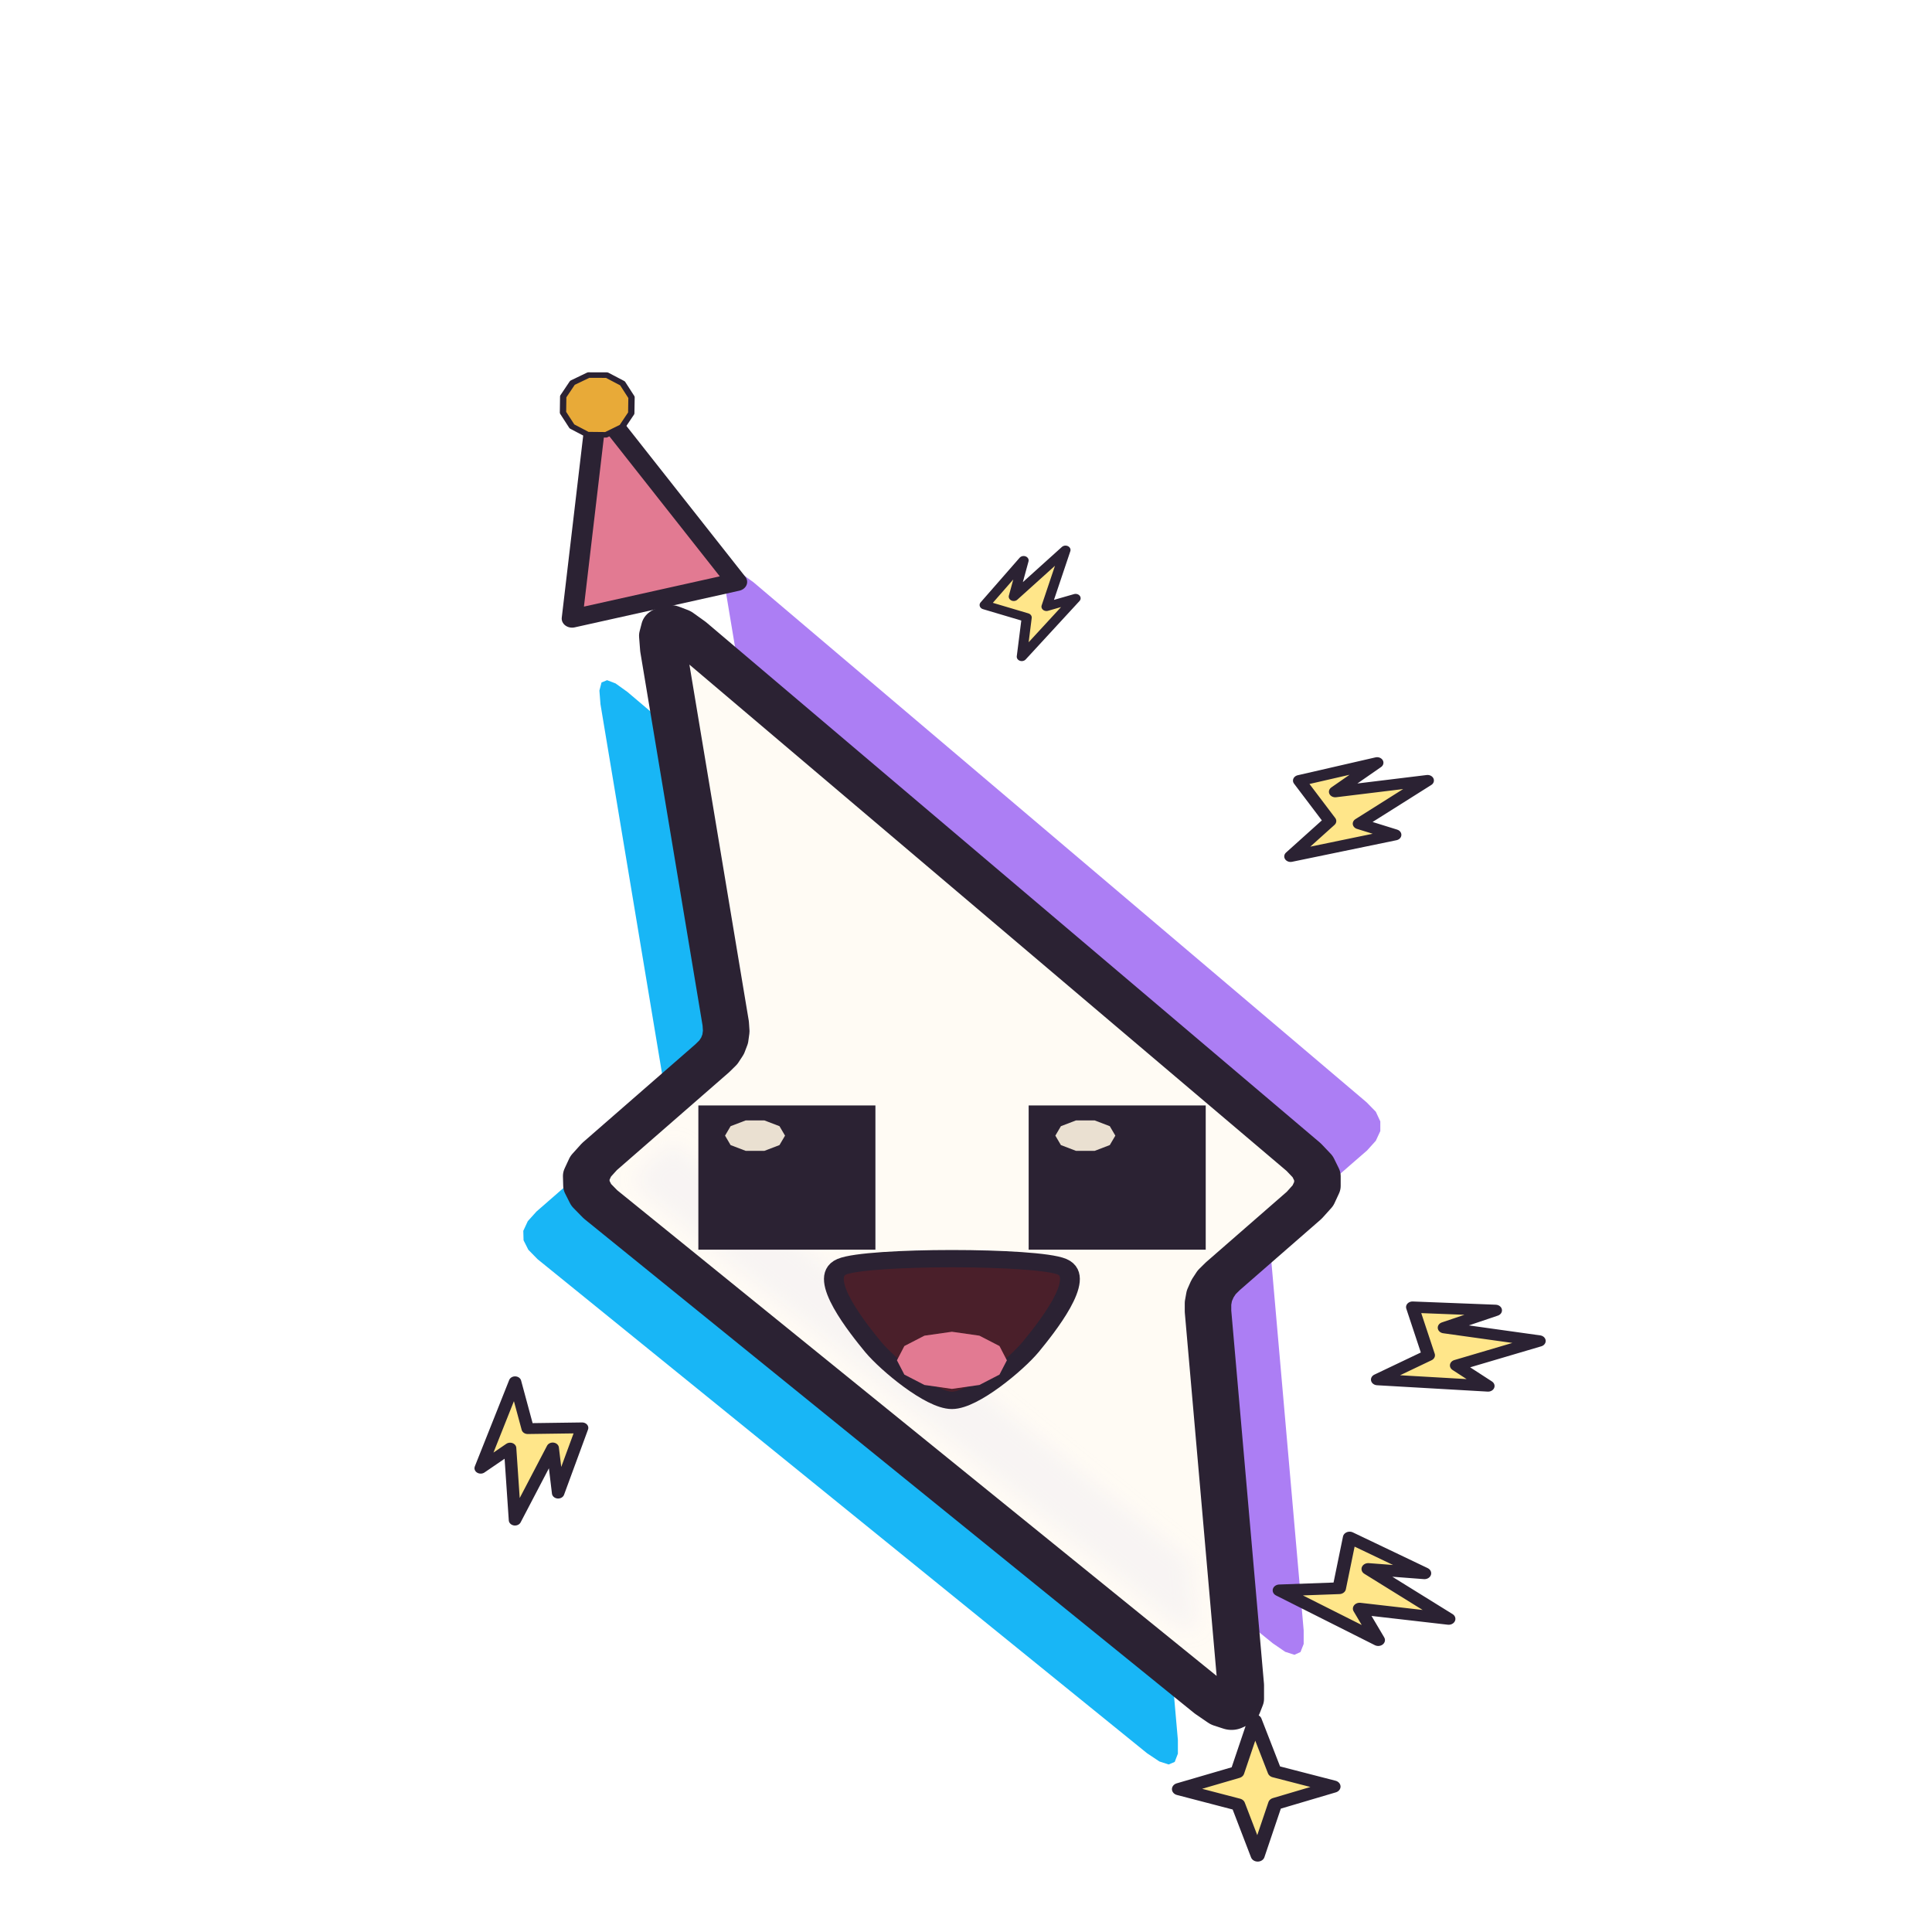
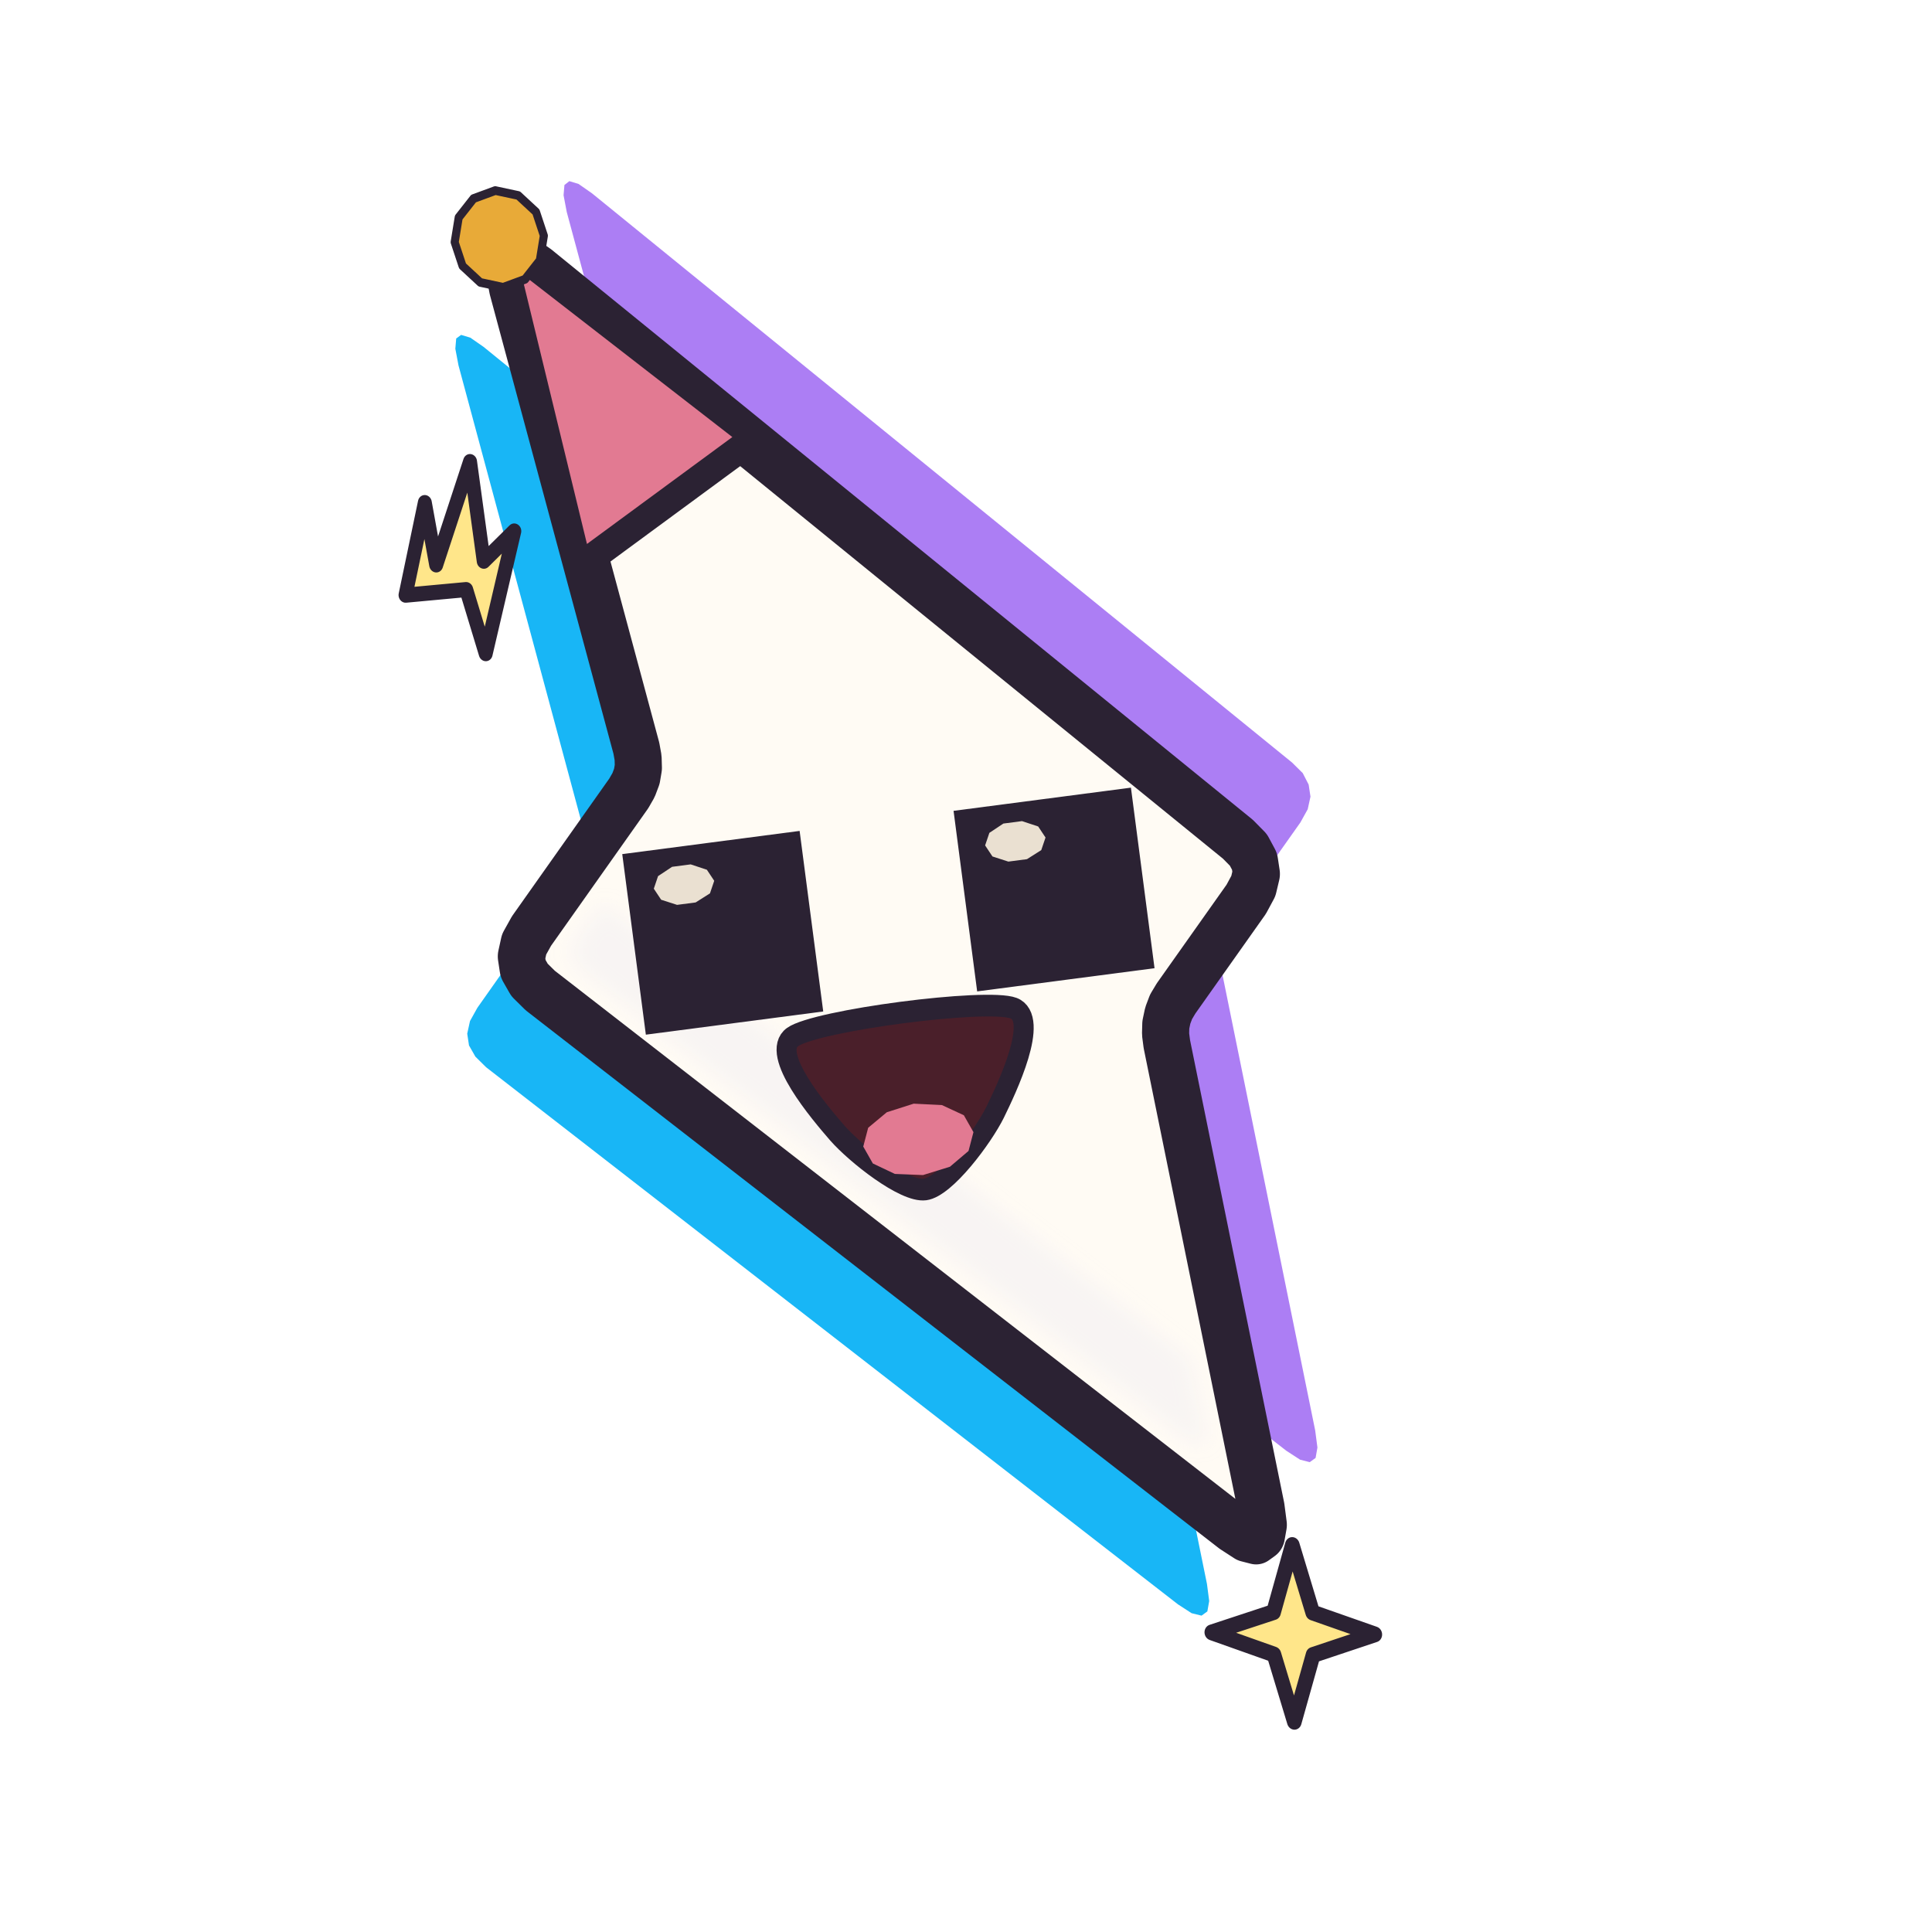
<svg xmlns="http://www.w3.org/2000/svg" viewBox="0 0 768 768" width="128" height="128">
  <defs>
    <filter id="dance-soft" x="-20%" y="-20%" width="140%" height="140%">
      <feGaussianBlur stdDeviation="4" />
    </filter>
-     <path id="dance-0" d="M-1.2 -202.3 2.1 -206.5 3.8 -210.7 3.8 -214.9 2 -219.1 -1.4 -223.2 -233.5 -448.9 -238 -452.6 -241.2 -454 -243.3 -453 -244.1 -449.5 -243.7 -443.6 -220.1 -281.2 -219.9 -277.8 -220.3 -274.5 -221.3 -271.5 -222.9 -268.7 -225.2 -266.1 -267.9 -223.4 -271.2 -219.2 -272.9 -215 -272.8 -210.9 -271 -206.8 -267.5 -202.7 -36.9 11.7 -32.2 15.3 -28.7 16.6 -26.4 15.5 -25.2 11.9 -25.2 6 -37.6 -156.3 -37.6 -159.8 -37.1 -163 -35.9 -166.1 -34.3 -168.9 -32 -171.5Z" fill="#18B6F6" />
-     <path id="dance-1" d="M46.4 -249.9 49.7 -254.1 51.4 -258.3 51.4 -262.5 49.7 -266.7 46.2 -270.8 -185.8 -496.5 -190.4 -500.3 -193.6 -501.6 -195.7 -500.6 -196.5 -497.1 -196.1 -491.3 -172.5 -328.8 -172.3 -325.4 -172.7 -322.2 -173.7 -319.1 -175.3 -316.3 -177.6 -313.7 -220.3 -271 -223.6 -266.8 -225.3 -262.6 -225.2 -258.5 -223.4 -254.4 -219.9 -250.3 10.7 -36 15.4 -32.3 18.9 -31 21.2 -32.2 22.4 -35.7 22.4 -41.6 10 -203.9 10 -207.4 10.5 -210.6 11.7 -213.7 13.4 -216.5 15.6 -219.2Z" fill="#AC7EF4" />
-     <path id="dance-2" d="M22.6 -226.1 25.9 -230.3 27.6 -234.5 27.6 -238.7 25.8 -242.9 22.4 -247 -209.7 -472.7 -214.2 -476.4 -217.4 -477.8 -219.5 -476.8 -220.3 -473.3 -219.9 -467.4 -196.3 -305 -196.1 -301.6 -196.5 -298.3 -197.5 -295.3 -199.1 -292.5 -201.4 -289.9 -244.1 -247.2 -247.4 -243 -249.1 -238.8 -249 -234.7 -247.2 -230.6 -243.7 -226.5 -13.1 -12.2 -8.4 -8.5 -4.9 -7.2 -2.6 -8.4 -1.4 -11.9 -1.4 -17.8 -13.8 -180.1 -13.8 -183.6 -13.3 -186.8 -12.1 -189.9 -10.5 -192.7 -8.2 -195.3Z" fill="#FFFBF4" />
-     <path id="dance-3" d="M-216.4 -253.8 -226.8 -243.4 -228.9 -240.8 -229.8 -238.3 -229.8 -235.9 -228.7 -233.4 -226.6 -231 -25.6 -44.1 -22.8 -41.9 -20.7 -41.2 -19.3 -41.8 -18.6 -43.9 -18.6 -47.5 -20.4 -71.7Z" fill="#E2DCF2" fill-opacity="0.22" filter="url(#dance-soft)" />
-     <path id="dance-4" d="M22.6 -226.1 25.9 -230.3 27.6 -234.5 27.6 -238.7 25.8 -242.9 22.4 -247 -209.7 -472.7 -214.2 -476.4 -217.4 -477.8 -219.5 -476.8 -220.3 -473.3 -219.9 -467.4 -196.3 -305 -196.1 -301.6 -196.5 -298.3 -197.5 -295.3 -199.1 -292.5 -201.4 -289.9 -244.1 -247.2 -247.4 -243 -249.1 -238.8 -249 -234.7 -247.2 -230.6 -243.7 -226.5 -13.1 -12.2 -8.4 -8.5 -4.9 -7.2 -2.6 -8.4 -1.4 -11.9 -1.4 -17.8 -13.8 -180.1 -13.8 -183.6 -13.3 -186.8 -12.1 -189.9 -10.5 -192.7 -8.2 -195.3Z" fill="none" stroke="#2B2233" stroke-width="17.6" />
-     <path id="dance-5" d="M33.7 26.2 11.6 33.7 5 56.1 -2.4 34 -24.8 27.3 -2.7 19.9 3.9 -2.5 11.4 19.6Z" fill="#FFE68A" />
-     <path id="dance-6" d="M33.7 26.2 11.6 33.7 5 56.1 -2.4 34 -24.8 27.3 -2.7 19.9 3.9 -2.5 11.4 19.6Z" fill="none" stroke="#2B2233" stroke-width="5.3" />
-     <path id="dance-7" d="M-33.5 -31.3 0 -31.3 33.5 -31.3 33.5 0 33.5 31.3 0 31.3 -33.5 31.3 -33.5 0Z" fill="#2B2233" />
-     <path id="dance-8" d="M-0.7 -18.2 -2.8 -14.1 -8.5 -11.6 -15.6 -11.6 -21.3 -14.1 -23.4 -18.2 -21.3 -22.3 -15.6 -24.8 -8.5 -24.8 -2.8 -22.3Z" fill="#FFF5E2" fill-opacity="0.9" />
-     <path id="dance-9" d="M-41.7 -145.8C-32.1 -150.5 32.1 -150.5 41.7 -145.8C51.2 -141.2 35.3 -118.7 29.8 -111C24.2 -103.3 7.9 -87.8 0 -87.8C-7.9 -87.8 -24.2 -103.3 -29.8 -111C-35.3 -118.7 -51.2 -141.2 -41.7 -145.8Z" fill="#4A1F2A" />
-     <path id="dance-a" d="M-41.7 -145.8C-32.1 -150.5 32.1 -150.5 41.7 -145.8C51.2 -141.2 35.3 -118.7 29.8 -111C24.2 -103.3 7.9 -87.8 0 -87.8C-7.9 -87.8 -24.2 -103.3 -29.8 -111C-35.3 -118.7 -51.2 -141.2 -41.7 -145.8Z" fill="none" stroke="#2B2233" stroke-width="7.5" />
-     <path id="dance-b" d="M20.8 -105.2 18 -99 10.4 -94.5 0 -92.8 -10.4 -94.5 -18 -99 -20.8 -105.2 -18 -111.4 -10.4 -115.9 0 -117.6 10.4 -115.9 18 -111.4Z" fill="#E27A92" />
-     <path id="dance-c" d="M-53.6 -235.1 0 -380.9 53.6 -235.1Z" fill="#E27A92" />
-     <path id="dance-d" d="M-53.6 -235.1 0 -380.9 53.6 -235.1Z" fill="none" stroke="#2B2233" stroke-width="13.1" />
-     <path id="dance-e" d="M22.3 -380.9 19.3 -369.8 11.2 -361.6 0 -358.6 -11.2 -361.6 -19.3 -369.8 -22.3 -380.9 -19.3 -392.1 -11.2 -400.3 0 -403.2 11.2 -400.3 19.3 -392.1Z" fill="#E8AA38" />
-     <path id="dance-f" d="M22.3 -380.9 19.3 -369.8 11.2 -361.6 0 -358.6 -11.2 -361.6 -19.3 -369.8 -22.3 -380.9 -19.3 -392.1 -11.2 -400.3 0 -403.2 11.2 -400.3 19.3 -392.1Z" fill="none" stroke="#2B2233" stroke-width="4" />
-     <path id="dance-g" d="M0 0 22.5 -20.5 14.3 -2 43 -22.5 28.7 6.1 43 4.1 12.3 30.7 18.4 10.2Z" fill="#FFE68A" />
-     <path id="dance-h" d="M0 0 22.5 -20.5 14.3 -2 43 -22.5 28.7 6.1 43 4.1 12.3 30.7 18.4 10.2Z" fill="none" stroke="#2B2233" stroke-width="4.8" />
-     <path id="dance-i" d="M0 0 23.3 -21.1 14.8 -2.1 44.4 -23.3 29.6 6.3 44.4 4.2 12.7 31.7 19 10.6Z" fill="#FFE68A" />
-     <path id="dance-j" d="M0 0 23.3 -21.1 14.8 -2.1 44.4 -23.3 29.6 6.3 44.4 4.2 12.7 31.7 19 10.6Z" fill="none" stroke="#2B2233" stroke-width="4.9" />
-     <path id="dance-k" d="M0 0 22 -20 14 -2 42 -22 28 6 42 4 12 30 18 10Z" fill="#FFE68A" />
-     <path id="dance-l" d="M0 0 22 -20 14 -2 42 -22 28 6 42 4 12 30 18 10Z" fill="none" stroke="#2B2233" stroke-width="4.7" />
-     <path id="dance-m" d="M0 0 23.9 -21.7 15.2 -2.2 45.6 -23.9 30.4 6.5 45.6 4.3 13 32.6 19.5 10.9Z" fill="#FFE68A" />
-     <path id="dance-n" d="M0 0 23.9 -21.7 15.2 -2.2 45.6 -23.9 30.4 6.5 45.6 4.3 13 32.6 19.5 10.9Z" fill="none" stroke="#2B2233" stroke-width="5.1" />
-     <path id="dance-o" d="M0 0 18 -16.4 11.5 -1.6 34.4 -18 22.9 4.9 34.4 3.3 9.8 24.6 14.7 8.2Z" fill="#FFE68A" />
-     <path id="dance-p" d="M0 0 18 -16.4 11.5 -1.6 34.4 -18 22.9 4.9 34.4 3.3 9.8 24.6 14.7 8.2Z" fill="none" stroke="#2B2233" stroke-width="3.8" />
+     <path id="dance-0" d="M-1.4 -221.9 2.3 -226.5 4.2 -231.1 4.1 -235.7 2.2 -240.3 -1.5 -244.8 -256.1 -492.3 -261 -496.4 -264.6 -497.9 -266.8 -496.8 -267.7 -493 -267.3 -486.6 -241.4 -308.4 -241.2 -304.6 -241.6 -301.1 -242.8 -297.8 -244.5 -294.7 -247 -291.8 -293.8 -245 -297.5 -240.4 -299.3 -235.8 -299.2 -231.3 -297.2 -226.8 -293.4 -222.3 -40.5 12.8 -35.4 16.8 -31.5 18.2 -28.9 16.9 -27.6 13.1 -27.6 6.6 -41.3 -171.5 -41.3 -175.2 -40.7 -178.8 -39.4 -182.1 -37.6 -185.3 -35.1 -188.1Z" fill="#18B6F6" />
+     <path id="dance-1" d="M50.9 -274.1 54.6 -278.7 56.4 -283.3 56.3 -287.9 54.5 -292.5 50.7 -297 -203.8 -544.5 -208.8 -548.7 -212.4 -550.2 -214.6 -549 -215.5 -545.2 -215.1 -538.8 -189.2 -360.6 -189 -356.9 -189.4 -353.3 -190.5 -350 -192.3 -346.9 -194.7 -344 -241.6 -297.2 -245.3 -292.6 -247.1 -288 -247 -283.5 -245 -279 -241.2 -274.6 11.8 -39.4 16.9 -35.4 20.7 -34 23.3 -35.3 24.6 -39.1 24.6 -45.6 10.9 -223.7 10.9 -227.5 11.6 -231 12.8 -234.4 14.6 -237.5 17.1 -240.4Z" fill="#AC7EF4" />
+     <path id="dance-2" d="M24.8 -248 28.4 -252.6 30.3 -257.2 30.2 -261.8 28.3 -266.4 24.6 -270.9 -229.9 -518.4 -234.9 -522.6 -238.5 -524 -240.7 -522.9 -241.6 -519.1 -241.2 -512.7 -215.3 -334.5 -215.1 -330.8 -215.5 -327.2 -216.6 -323.9 -218.4 -320.8 -220.8 -317.9 -267.7 -271.1 -271.4 -266.5 -273.2 -261.9 -273.1 -257.4 -271.1 -252.9 -267.3 -248.4 -14.3 -13.3 -9.2 -9.3 -5.4 -7.9 -2.8 -9.2 -1.5 -13 -1.5 -19.5 -15.2 -197.6 -15.2 -201.4 -14.6 -204.9 -13.3 -208.3 -11.5 -211.4 -9 -214.3Z" fill="#FFFBF4" />
+     <path id="dance-3" d="M-237.3 -278.4 -248.8 -266.9 -251 -264.1 -252.1 -261.4 -252 -258.7 -250.9 -256 -248.6 -253.3 -28.1 -48.4 -25 -46 -22.7 -45.1 -21.2 -45.9 -20.4 -48.2 -20.4 -52.1 -22.4 -78.6Z" fill="#E2DCF2" fill-opacity="0.22" filter="url(#dance-soft)" />
+     <path id="dance-4" d="M24.8 -248 28.4 -252.6 30.3 -257.2 30.2 -261.8 28.3 -266.4 24.6 -270.9 -229.9 -518.4 -234.9 -522.6 -238.5 -524 -240.7 -522.9 -241.6 -519.1 -241.2 -512.7 -215.3 -334.5 -215.1 -330.8 -215.5 -327.2 -216.6 -323.9 -218.4 -320.8 -220.8 -317.9 -267.7 -271.1 -271.4 -266.5 -273.2 -261.9 -273.1 -257.4 -271.1 -252.9 -267.3 -248.4 -14.3 -13.3 -9.2 -9.3 -5.4 -7.9 -2.8 -9.2 -1.5 -13 -1.5 -19.5 -15.2 -197.6 -15.2 -201.4 -14.6 -204.9 -13.3 -208.3 -11.5 -211.4 -9 -214.3Z" fill="none" stroke="#2B2233" stroke-width="19.3" />
+     <path id="dance-5" d="M38 33.7 11.8 38.4 0.6 62.5 -4.1 36.3 -28.2 25 -2 20.4 9.2 -3.8 13.9 22.5Z" fill="#FFE68A" />
+     <path id="dance-6" d="M38 33.7 11.8 38.4 0.6 62.5 -4.1 36.3 -28.2 25 -2 20.4 9.2 -3.8 13.9 22.5Z" fill="none" stroke="#2B2233" stroke-width="6" />
+     <path id="dance-7" d="M-36.7 -34.4 0 -34.4 36.7 -34.4 36.7 0 36.7 34.4 0 34.4 -36.7 34.4 -36.7 0Z" fill="#2B2233" />
+     <path id="dance-8" d="M-0.7 -19.9 -3.1 -15.4 -9.4 -12.7 -17.1 -12.7 -23.3 -15.4 -25.7 -19.9 -23.3 -24.4 -17.1 -27.2 -9.4 -27.2 -3.1 -24.4Z" fill="#FFF5E2" fill-opacity="0.9" />
+     <path id="dance-9" d="M-45.7 -159.9C-35.3 -165 35.3 -165 45.7 -159.9C56.1 -154.8 38.7 -130.2 32.6 -121.7C26.5 -113.3 8.7 -96.3 0 -96.3C-8.7 -96.3 -26.5 -113.3 -32.6 -121.7C-38.7 -130.2 -56.1 -154.8 -45.7 -159.9Z" fill="#4A1F2A" />
+     <path id="dance-a" d="M-45.7 -159.9C-35.3 -165 35.3 -165 45.7 -159.9C56.1 -154.8 38.7 -130.2 32.6 -121.7C26.5 -113.3 8.7 -96.3 0 -96.3C-8.7 -96.3 -26.5 -113.3 -32.6 -121.7C-38.7 -130.2 -56.1 -154.8 -45.7 -159.9Z" fill="none" stroke="#2B2233" stroke-width="8.2" />
+     <path id="dance-b" d="M22.8 -115.4 19.8 -108.6 11.4 -103.6 0 -101.8 -11.4 -103.6 -19.8 -108.6 -22.8 -115.4 -19.8 -122.2 -11.4 -127.1 0 -129 11.4 -127.1 19.8 -122.2Z" fill="#E27A92" />
+     <path id="dance-c" d="M-58.8 -257.9 0 -417.8 58.8 -257.9Z" fill="#E27A92" />
+     <path id="dance-d" d="M-58.8 -257.9 0 -417.8 58.8 -257.9Z" fill="none" stroke="#2B2233" stroke-width="14.4" />
+     <path id="dance-e" d="M24.5 -417.8 21.2 -405.6 12.2 -396.6 0 -393.3 -12.2 -396.6 -21.2 -405.6 -24.5 -417.8 -21.2 -430 -12.2 -439 0 -442.3 12.2 -439 21.2 -430Z" fill="#E8AA38" />
+     <path id="dance-f" d="M24.5 -417.8 21.2 -405.6 12.2 -396.6 0 -393.3 -12.2 -396.6 -21.2 -405.6 -24.5 -417.8 -21.2 -430 -12.2 -439 0 -442.3 12.2 -439 21.2 -430Z" fill="none" stroke="#2B2233" stroke-width="4.4" />
+     <path id="dance-g" d="M0 0 26.7 -24.3 17 -2.4 51 -26.7 34 7.3 51 4.9 14.6 36.4 21.9 12.1Z" fill="#FFE68A" />
+     <path id="dance-h" d="M0 0 26.7 -24.3 17 -2.4 51 -26.7 34 7.3 51 4.9 14.6 36.4 21.9 12.1Z" fill="none" stroke="#2B2233" stroke-width="5.7" />
  </defs>
  <g stroke-linecap="round" stroke-linejoin="round">
-     <use href="#dance-0" transform="matrix(1.0505 0 0 0.9159 494.7 686.2)" />
-     <use href="#dance-1" transform="matrix(1.0505 0 0 0.9159 494.7 686.2)" />
-     <use href="#dance-2" transform="matrix(1.0505 0 0 0.9159 494.7 686.2)" />
-     <use href="#dance-3" transform="matrix(1.0505 0 0 0.9159 494.7 686.2)" />
-     <use href="#dance-4" transform="matrix(1.0505 0 0 0.9159 494.7 686.2)" />
-     <use href="#dance-5" transform="matrix(1.0505 0 0 0.9159 494.7 686.2)" />
-     <use href="#dance-6" transform="matrix(1.0505 0 0 0.9159 494.7 686.2)" />
-     <use href="#dance-7" transform="matrix(1.0505 0 0 0.9159 312.8 468.1)" />
-     <use href="#dance-8" transform="matrix(1.0505 0 0 0.9159 312.8 468.1)" />
-     <use href="#dance-7" transform="matrix(1.0505 0 0 0.9159 444.1 468.1)" />
-     <use href="#dance-8" transform="matrix(1.0505 0 0 0.9159 444.1 468.1)" />
-     <use href="#dance-9" transform="matrix(1.0505 0 0 0.9159 378.4 637.1)" />
-     <use href="#dance-a" transform="matrix(1.0505 0 0 0.9159 378.4 637.1)" />
-     <use href="#dance-b" transform="matrix(1.0505 0 0 0.9159 378.4 637.1)" />
-     <use href="#dance-c" transform="matrix(0.6107 -0.136 0.1559 0.5325 296.8 363.8)" />
-     <use href="#dance-d" transform="matrix(0.6107 -0.136 0.1559 0.5325 296.8 363.8)" />
-     <use href="#dance-e" transform="matrix(0.6107 -0.136 0.1559 0.5325 296.8 363.8)" />
-     <use href="#dance-f" transform="matrix(0.6107 -0.136 0.1559 0.5325 296.8 363.8)" />
-     <use href="#dance-g" transform="matrix(0.9312 0.4239 -0.4862 0.8119 516.5 310.3)" />
-     <use href="#dance-h" transform="matrix(0.9312 0.4239 -0.4862 0.8119 516.5 310.3)" />
-     <use href="#dance-i" transform="matrix(0.7464 0.6445 -0.7391 0.6508 561.5 519.6)" />
-     <use href="#dance-j" transform="matrix(0.7464 0.6445 -0.7391 0.6508 561.5 519.6)" />
-     <use href="#dance-k" transform="matrix(-0.9101 0.4573 -0.5245 -0.7936 231.4 567.6)" />
-     <use href="#dance-l" transform="matrix(-0.9101 0.4573 -0.5245 -0.7936 231.4 567.6)" />
-     <use href="#dance-m" transform="matrix(0.3429 0.8657 -0.9929 0.299 536.5 611.2)" />
-     <use href="#dance-n" transform="matrix(0.3429 0.8657 -0.9929 0.299 536.5 611.2)" />
-     <use href="#dance-o" transform="matrix(1.0334 -0.1644 0.1886 0.901 391.4 240.5)" />
-     <use href="#dance-p" transform="matrix(1.0334 -0.1644 0.1886 0.901 391.4 240.5)" />
+     <use href="#dance-0" transform="matrix(0.9606 -0.1256 0.1364 1.0432 505.4 619.3)" />
+     <use href="#dance-1" transform="matrix(0.9606 -0.1256 0.1364 1.0432 505.4 619.3)" />
+     <use href="#dance-2" transform="matrix(0.9606 -0.1256 0.1364 1.0432 505.4 619.3)" />
+     <use href="#dance-3" transform="matrix(0.9606 -0.1256 0.1364 1.0432 505.4 619.3)" />
+     <use href="#dance-4" transform="matrix(0.9606 -0.1256 0.1364 1.0432 505.4 619.3)" />
+     <use href="#dance-5" transform="matrix(0.9606 -0.1256 0.1364 1.0432 505.4 619.3)" />
+     <use href="#dance-6" transform="matrix(0.9606 -0.1256 0.1364 1.0432 505.4 619.3)" />
+     <use href="#dance-7" transform="matrix(0.9606 -0.1256 0.1364 1.0432 287.3 370.8)" />
+     <use href="#dance-8" transform="matrix(0.9606 -0.1256 0.1364 1.0432 287.3 370.8)" />
+     <use href="#dance-7" transform="matrix(0.9606 -0.1256 0.1364 1.0432 419 353.6)" />
+     <use href="#dance-8" transform="matrix(0.9606 -0.1256 0.1364 1.0432 419 353.6)" />
+     <use href="#dance-9" transform="matrix(0.9606 -0.1256 0.1364 1.0432 380.8 573.3)" />
+     <use href="#dance-a" transform="matrix(0.9606 -0.1256 0.1364 1.0432 380.8 573.3)" />
+     <use href="#dance-b" transform="matrix(0.9606 -0.1256 0.1364 1.0432 380.8 573.3)" />
+     <use href="#dance-c" transform="matrix(0.596 -0.4383 0.4175 0.6549 372.9 368.6)" />
+     <use href="#dance-d" transform="matrix(0.596 -0.4383 0.4175 0.6549 372.9 368.6)" />
+     <use href="#dance-e" transform="matrix(0.596 -0.4383 0.4175 0.6549 372.9 368.6)" />
+     <use href="#dance-f" transform="matrix(0.596 -0.4383 0.4175 0.6549 372.9 368.6)" />
+     <use href="#dance-g" transform="matrix(0.7946 -0.5845 0.5567 0.8731 161.2 236.6)" />
+     <use href="#dance-h" transform="matrix(0.7946 -0.5845 0.5567 0.8731 161.2 236.6)" />
  </g>
</svg>
